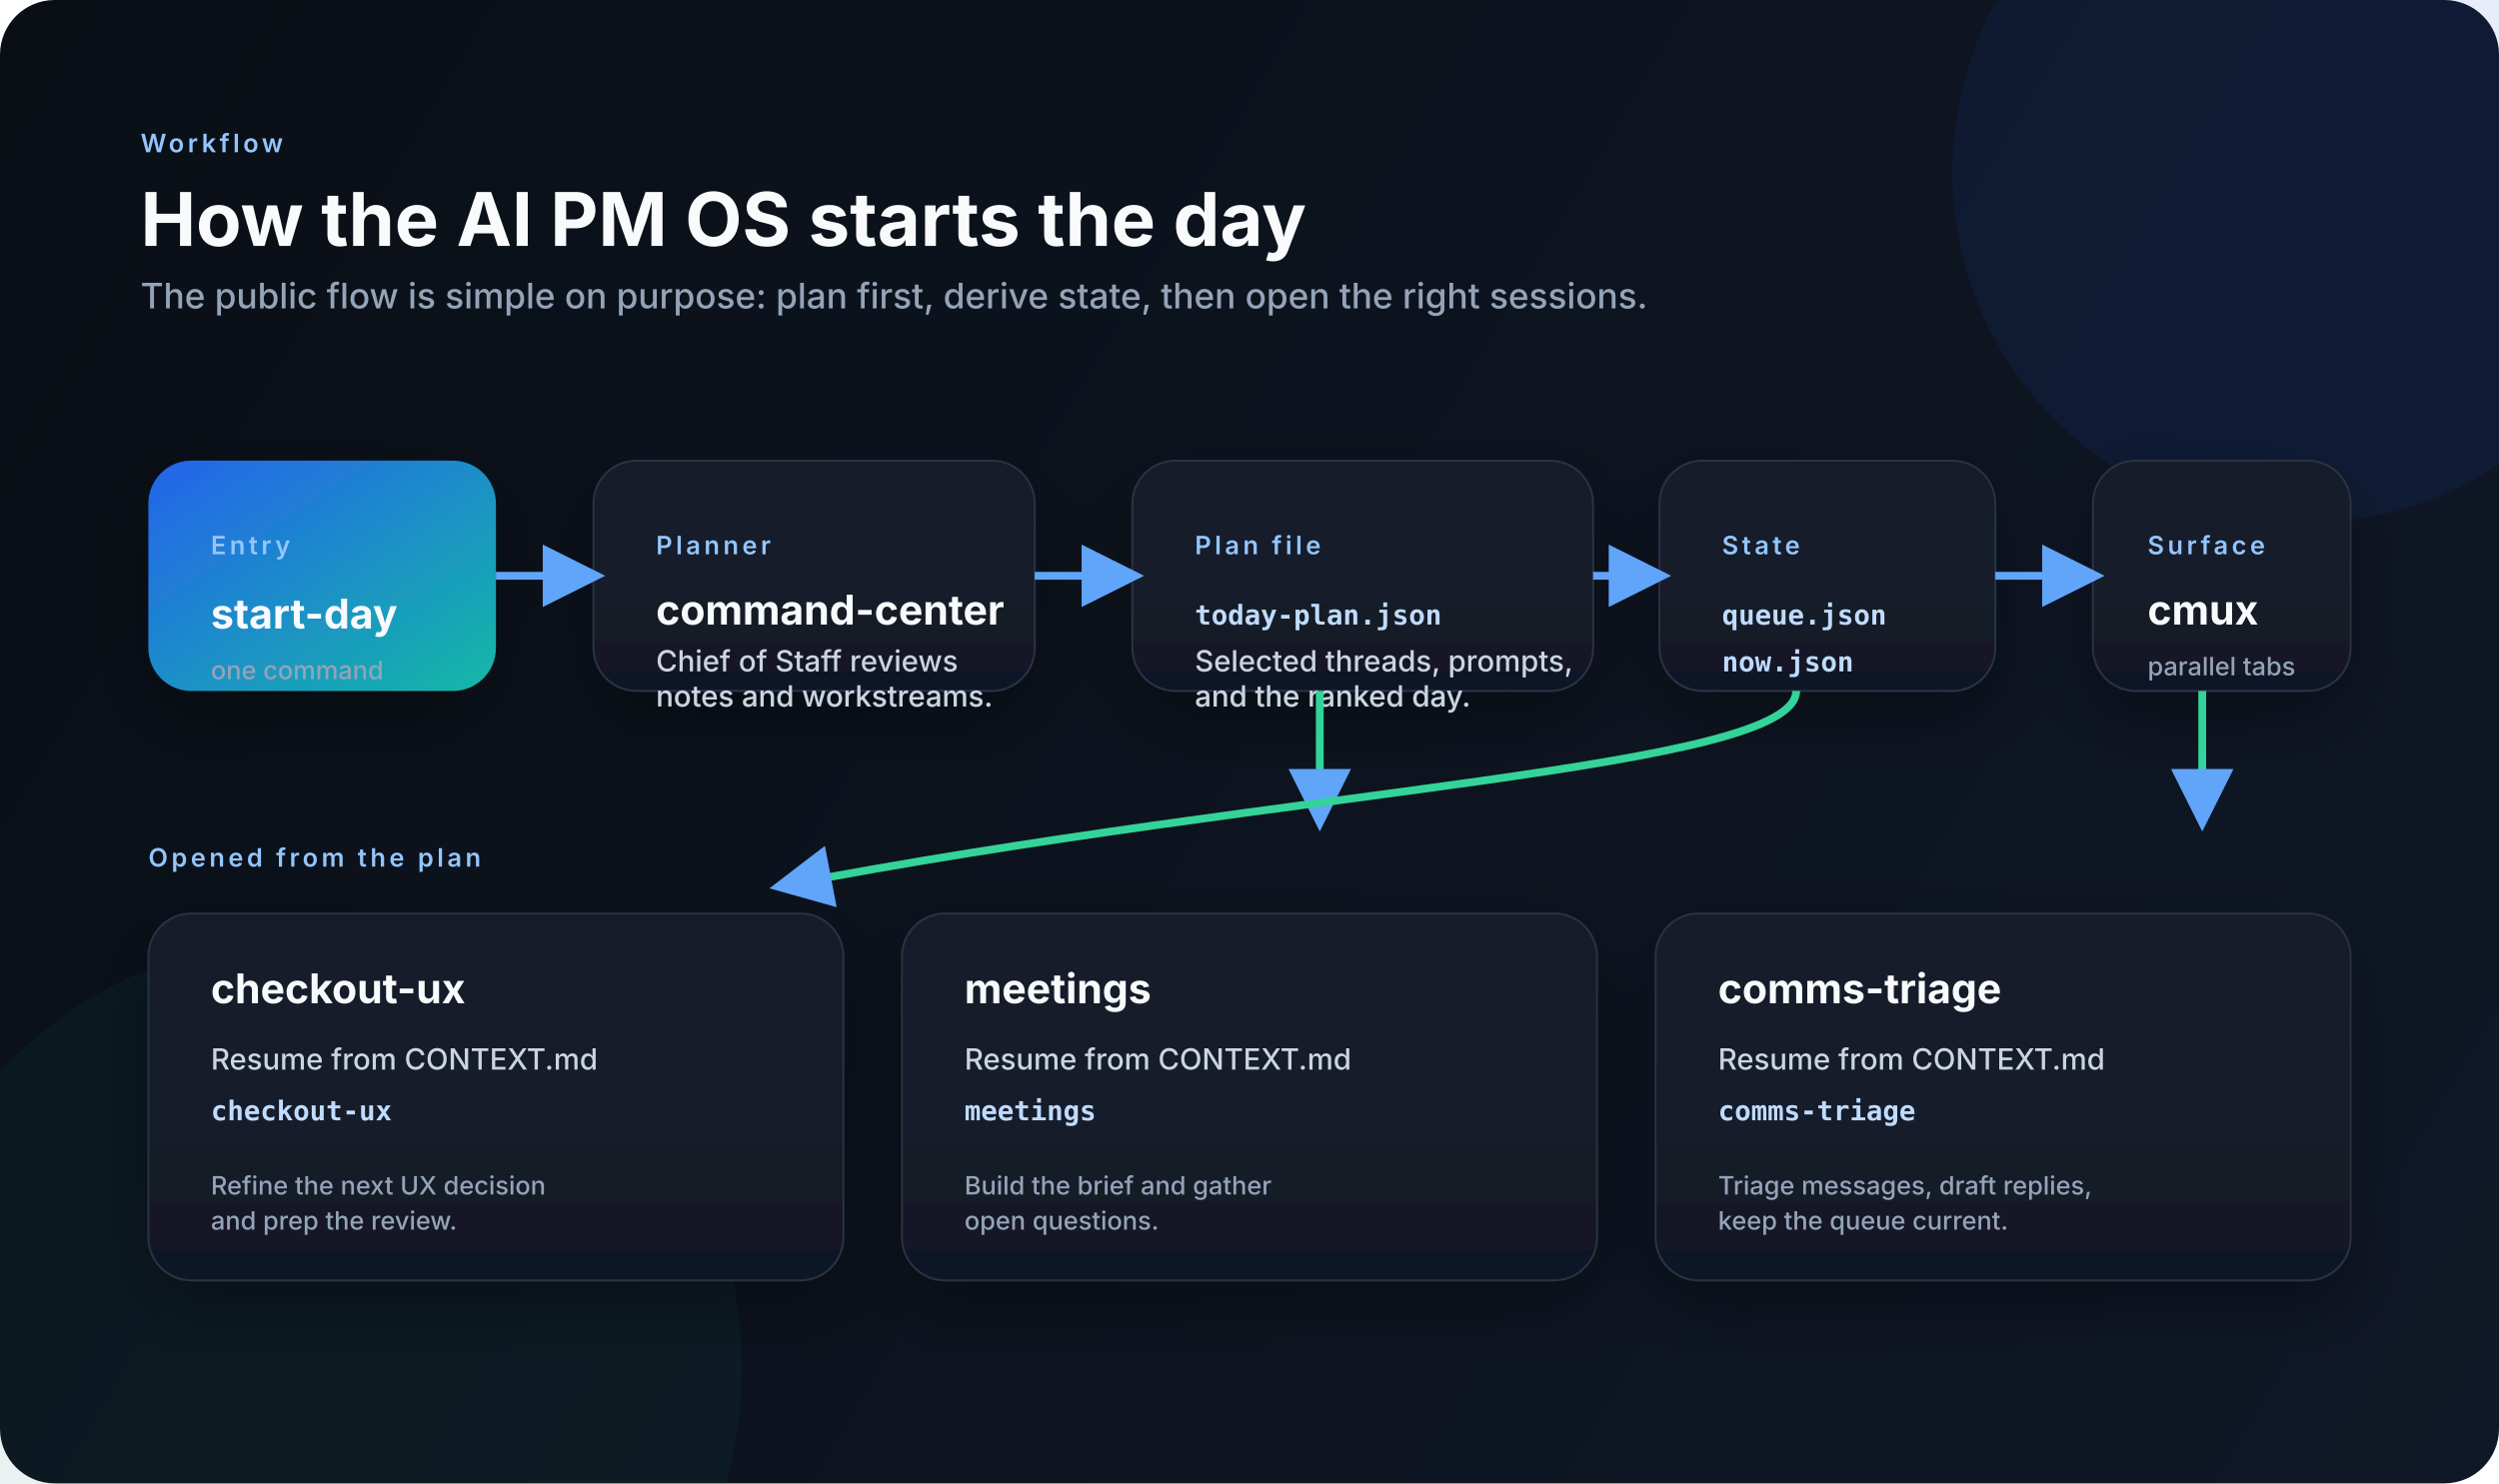
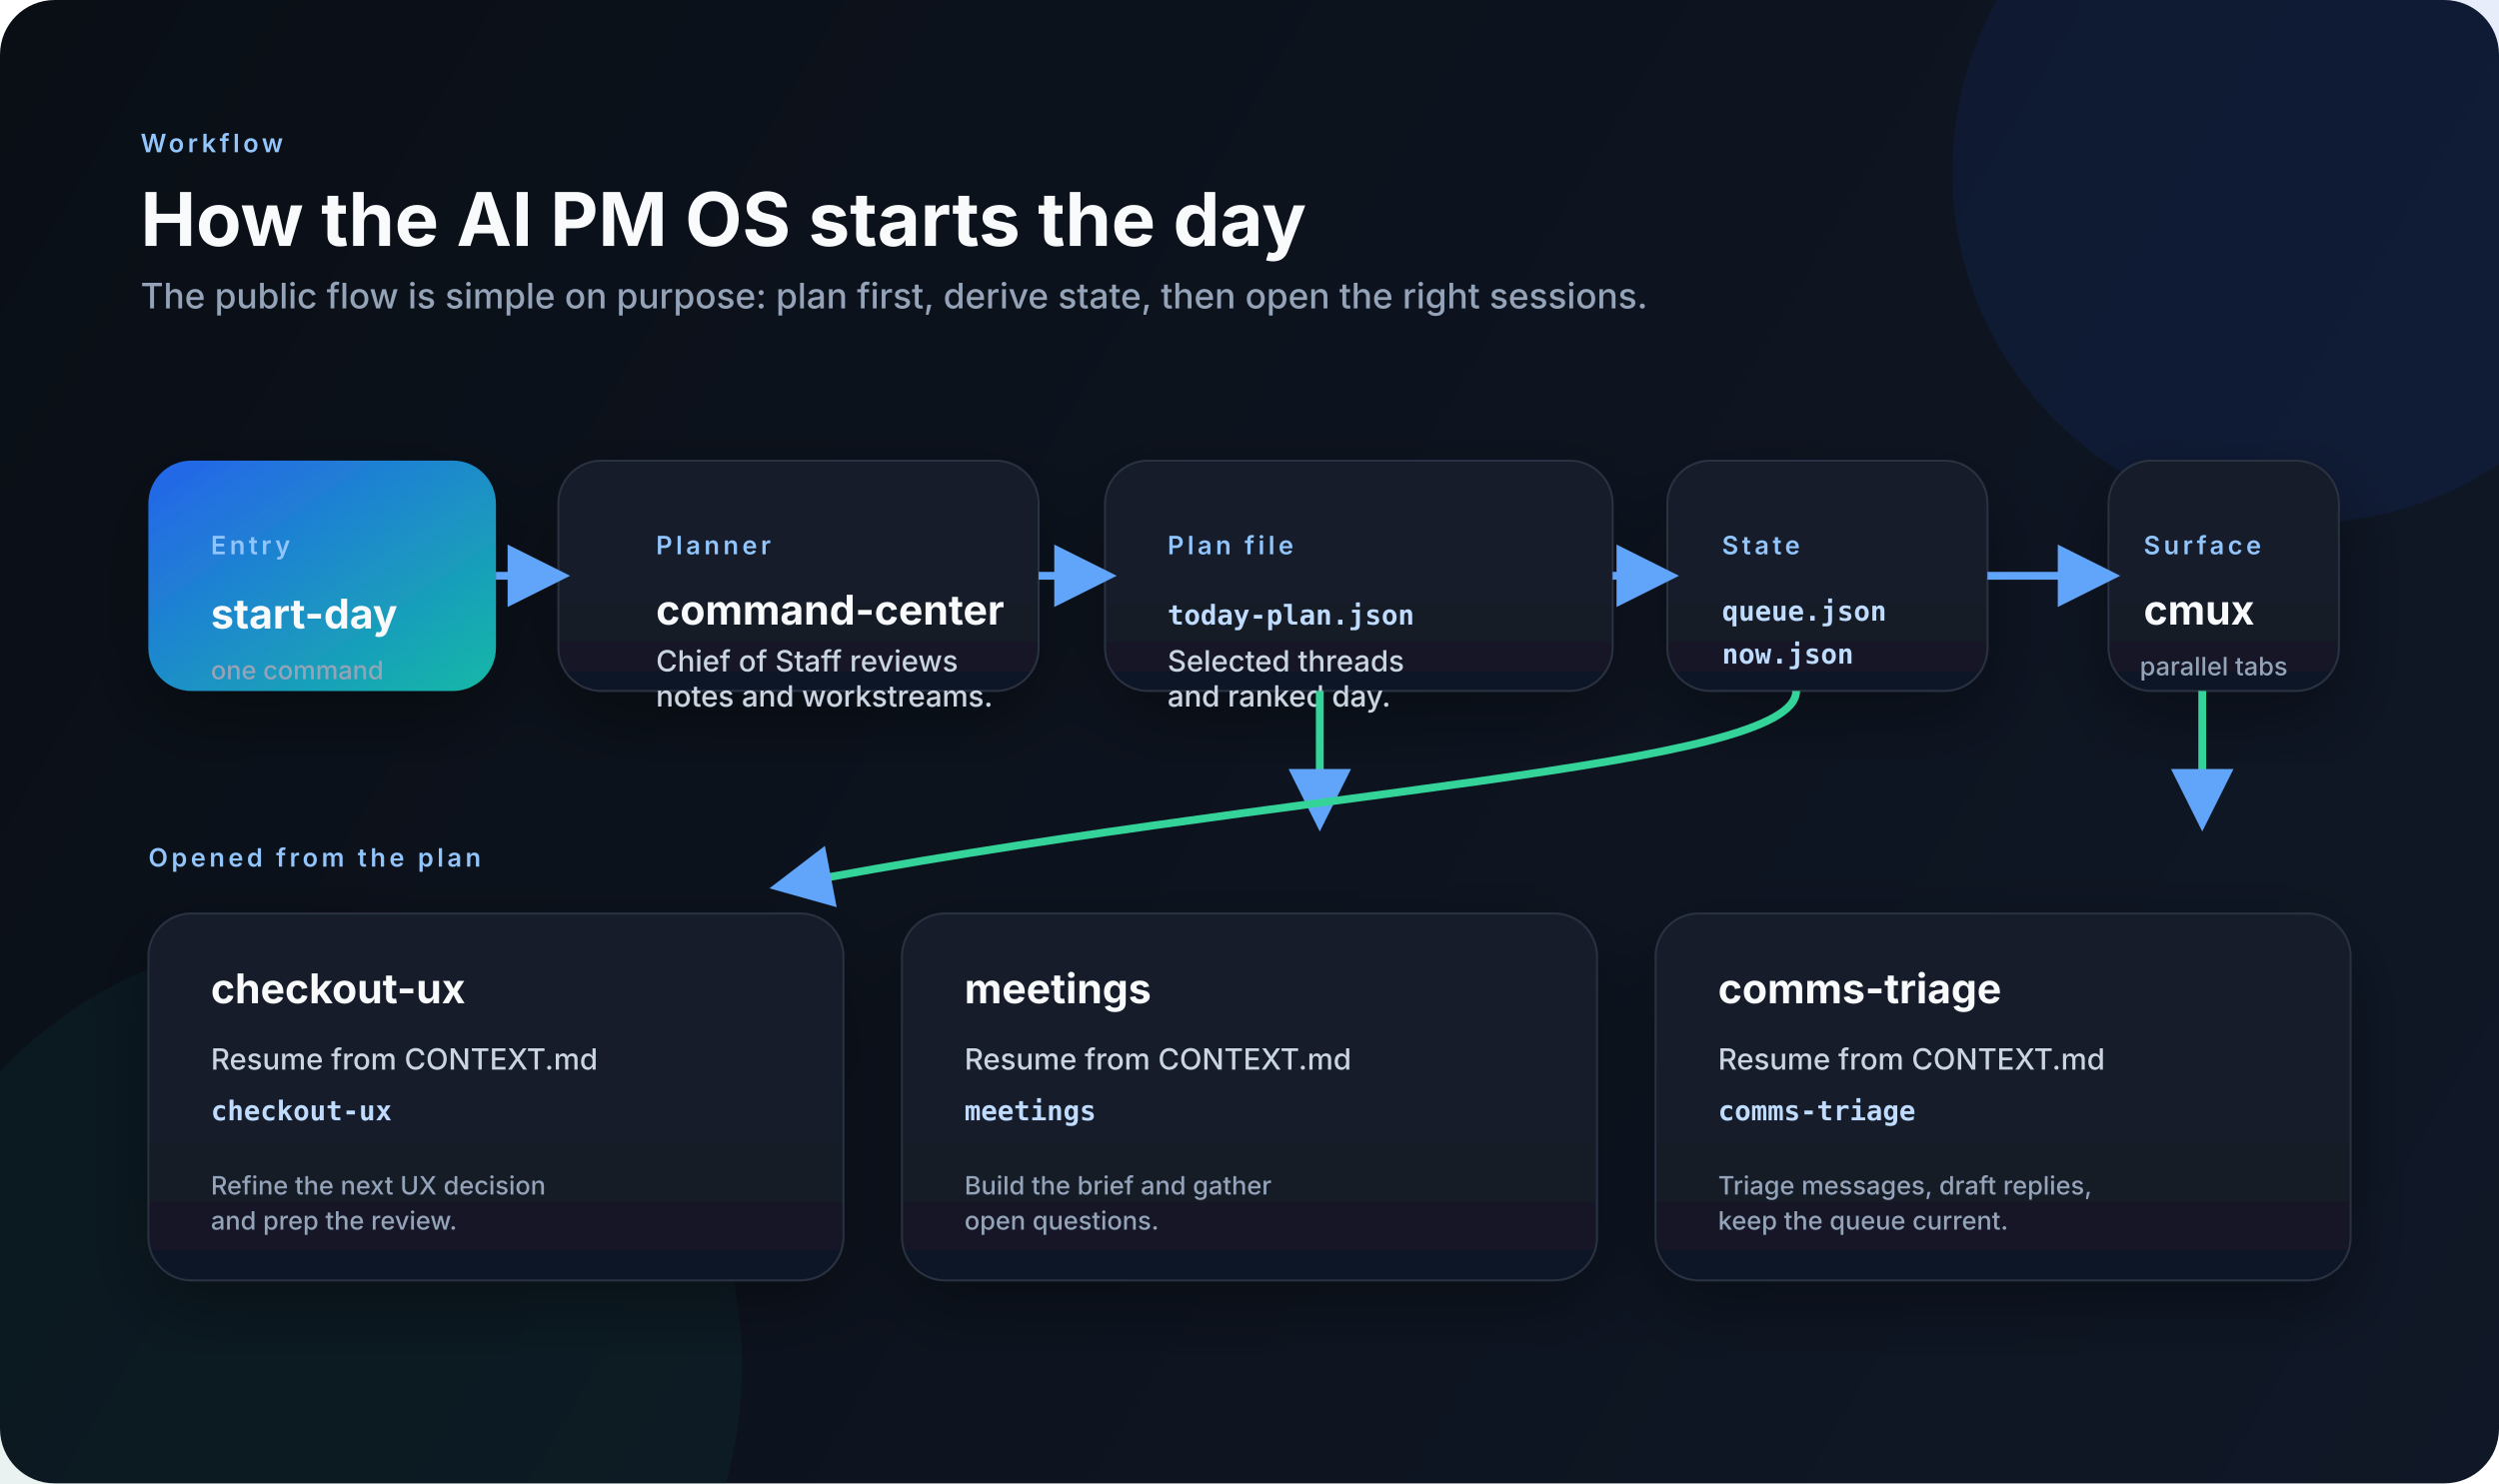
<svg xmlns="http://www.w3.org/2000/svg" width="1280" height="760" viewBox="0 0 1280 760" fill="none">
  <defs>
    <linearGradient id="bg" x1="0" y1="0" x2="1280" y2="760" gradientUnits="userSpaceOnUse">
      <stop stop-color="#0A0F16" />
      <stop offset="1" stop-color="#101827" />
    </linearGradient>
    <linearGradient id="box" x1="0" y1="0" x2="0" y2="1">
      <stop stop-color="#171F2B" />
      <stop offset="1" stop-color="#111827" />
    </linearGradient>
    <linearGradient id="accent" x1="0" y1="0" x2="1" y2="1">
      <stop stop-color="#2563EB" />
      <stop offset="1" stop-color="#14B8A6" />
    </linearGradient>
    <filter id="shadow" x="-20%" y="-20%" width="140%" height="140%">
      <feDropShadow dx="0" dy="14" stdDeviation="18" flood-color="#000000" flood-opacity="0.35" />
    </filter>
    <marker id="arrow" markerWidth="8" markerHeight="8" refX="6.5" refY="4" orient="auto">
      <path d="M0 0L8 4L0 8V0Z" fill="#60A5FA" />
    </marker>
    <style>
      .title{font:700 38px Inter,Arial,sans-serif;fill:#F8FAFC}
      .subtitle{font:500 18px Inter,Arial,sans-serif;fill:#94A3B8}
      .kicker{font:600 13px Inter,Arial,sans-serif;fill:#93C5FD;letter-spacing:1.8px;text-transform:uppercase}
      .step{font:700 21px Inter,Arial,sans-serif;fill:#F8FAFC}
      .copy{font:500 15px Inter,Arial,sans-serif;fill:#CBD5E1}
      .mono{font:600 14px 'JetBrains Mono',monospace;fill:#BFDBFE}
      .mini{font:500 13px Inter,Arial,sans-serif;fill:#94A3B8}
    </style>
  </defs>
  <rect width="1280" height="760" rx="28" fill="url(#bg)" />
  <circle cx="1180" cy="88" r="180" fill="#1D4ED8" fill-opacity="0.10" />
  <circle cx="160" cy="700" r="220" fill="#0F766E" fill-opacity="0.09" />
  <text x="72" y="78" class="kicker">Workflow</text>
  <text x="72" y="126" class="title">How the AI PM OS starts the day</text>
  <text x="72" y="158" class="subtitle">The public flow is simple on purpose: plan first, derive state, then open the right sessions.</text>
  <g filter="url(#shadow)">
    <rect x="76" y="236" width="178" height="118" rx="22" fill="url(#accent)" />
    <text x="108" y="284" class="kicker" fill="#DBEAFE">Entry</text>
    <text x="108" y="322" class="step">start-day</text>
    <text x="108" y="348" class="mini">one command</text>
-     <rect x="304" y="236" width="226" height="118" rx="22" fill="url(#box)" stroke="#2A3342" />
+     <rect x="286" y="236" width="246" height="118" rx="22" fill="url(#box)" stroke="#2A3342" />
    <text x="336" y="284" class="kicker">Planner</text>
    <text x="336" y="320" class="step">command-center</text>
    <text x="336" y="344" class="copy">Chief of Staff reviews</text>
    <text x="336" y="362" class="copy">notes and workstreams.</text>
-     <rect x="580" y="236" width="236" height="118" rx="22" fill="url(#box)" stroke="#2A3342" />
-     <text x="612" y="284" class="kicker">Plan file</text>
-     <text x="612" y="320" class="mono">today-plan.json</text>
-     <text x="612" y="344" class="copy">Selected threads, prompts,</text>
-     <text x="612" y="362" class="copy">and the ranked day.</text>
-     <rect x="850" y="236" width="172" height="118" rx="22" fill="url(#box)" stroke="#2A3342" />
+     <rect x="566" y="236" width="260" height="118" rx="22" fill="url(#box)" stroke="#2A3342" />
+     <text x="598" y="284" class="kicker">Plan file</text>
+     <text x="598" y="320" class="mono">today-plan.json</text>
+     <text x="598" y="344" class="copy">Selected threads</text>
+     <text x="598" y="362" class="copy">and ranked day.</text>
+     <rect x="854" y="236" width="164" height="118" rx="22" fill="url(#box)" stroke="#2A3342" />
    <text x="882" y="284" class="kicker">State</text>
-     <text x="882" y="320" class="mono">queue.json</text>
-     <text x="882" y="344" class="mono">now.json</text>
-     <rect x="1072" y="236" width="132" height="118" rx="22" fill="url(#box)" stroke="#2A3342" />
-     <text x="1100" y="284" class="kicker">Surface</text>
-     <text x="1100" y="320" class="step">cmux</text>
-     <text x="1100" y="346" class="mini">parallel tabs</text>
+     <text x="882" y="318" class="mono">queue.json</text>
+     <text x="882" y="340" class="mono">now.json</text>
+     <rect x="1080" y="236" width="118" height="118" rx="22" fill="url(#box)" stroke="#2A3342" />
+     <text x="1098" y="284" class="kicker">Surface</text>
+     <text x="1098" y="320" class="step">cmux</text>
+     <text x="1096" y="346" class="mini">parallel tabs</text>
  </g>
-   <path d="M254 295H304" stroke="#60A5FA" stroke-width="4" marker-end="url(#arrow)" />
-   <path d="M530 295H580" stroke="#60A5FA" stroke-width="4" marker-end="url(#arrow)" />
-   <path d="M816 295H850" stroke="#60A5FA" stroke-width="4" marker-end="url(#arrow)" />
-   <path d="M1022 295H1072" stroke="#60A5FA" stroke-width="4" marker-end="url(#arrow)" />
+   <path d="M254 295H286" stroke="#60A5FA" stroke-width="4" marker-end="url(#arrow)" />
+   <path d="M532 295H566" stroke="#60A5FA" stroke-width="4" marker-end="url(#arrow)" />
+   <path d="M826 295H854" stroke="#60A5FA" stroke-width="4" marker-end="url(#arrow)" />
+   <path d="M1018 295H1080" stroke="#60A5FA" stroke-width="4" marker-end="url(#arrow)" />
  <text x="76" y="444" class="kicker">Opened from the plan</text>
  <g filter="url(#shadow)">
    <rect x="76" y="468" width="356" height="188" rx="22" fill="url(#box)" stroke="#2A3342" />
    <text x="108" y="514" class="step">checkout-ux</text>
    <text x="108" y="548" class="copy">Resume from CONTEXT.md</text>
    <text x="108" y="574" class="mono">checkout-ux</text>
    <text x="108" y="612" class="mini">Refine the next UX decision</text>
    <text x="108" y="630" class="mini">and prep the review.</text>
    <rect x="462" y="468" width="356" height="188" rx="22" fill="url(#box)" stroke="#2A3342" />
    <text x="494" y="514" class="step">meetings</text>
    <text x="494" y="548" class="copy">Resume from CONTEXT.md</text>
    <text x="494" y="574" class="mono">meetings</text>
    <text x="494" y="612" class="mini">Build the brief and gather</text>
    <text x="494" y="630" class="mini">open questions.</text>
    <rect x="848" y="468" width="356" height="188" rx="22" fill="url(#box)" stroke="#2A3342" />
    <text x="880" y="514" class="step">comms-triage</text>
    <text x="880" y="548" class="copy">Resume from CONTEXT.md</text>
    <text x="880" y="574" class="mono">comms-triage</text>
    <text x="880" y="612" class="mini">Triage messages, draft replies,</text>
    <text x="880" y="630" class="mini">keep the queue current.</text>
  </g>
  <path d="M676 354V420" stroke="#34D399" stroke-width="4" marker-end="url(#arrow)" />
  <path d="M1128 354V420" stroke="#34D399" stroke-width="4" marker-end="url(#arrow)" />
  <path d="M920 354C920 394 660 404 400 454" stroke="#34D399" stroke-width="4" marker-end="url(#arrow)" />
</svg>
